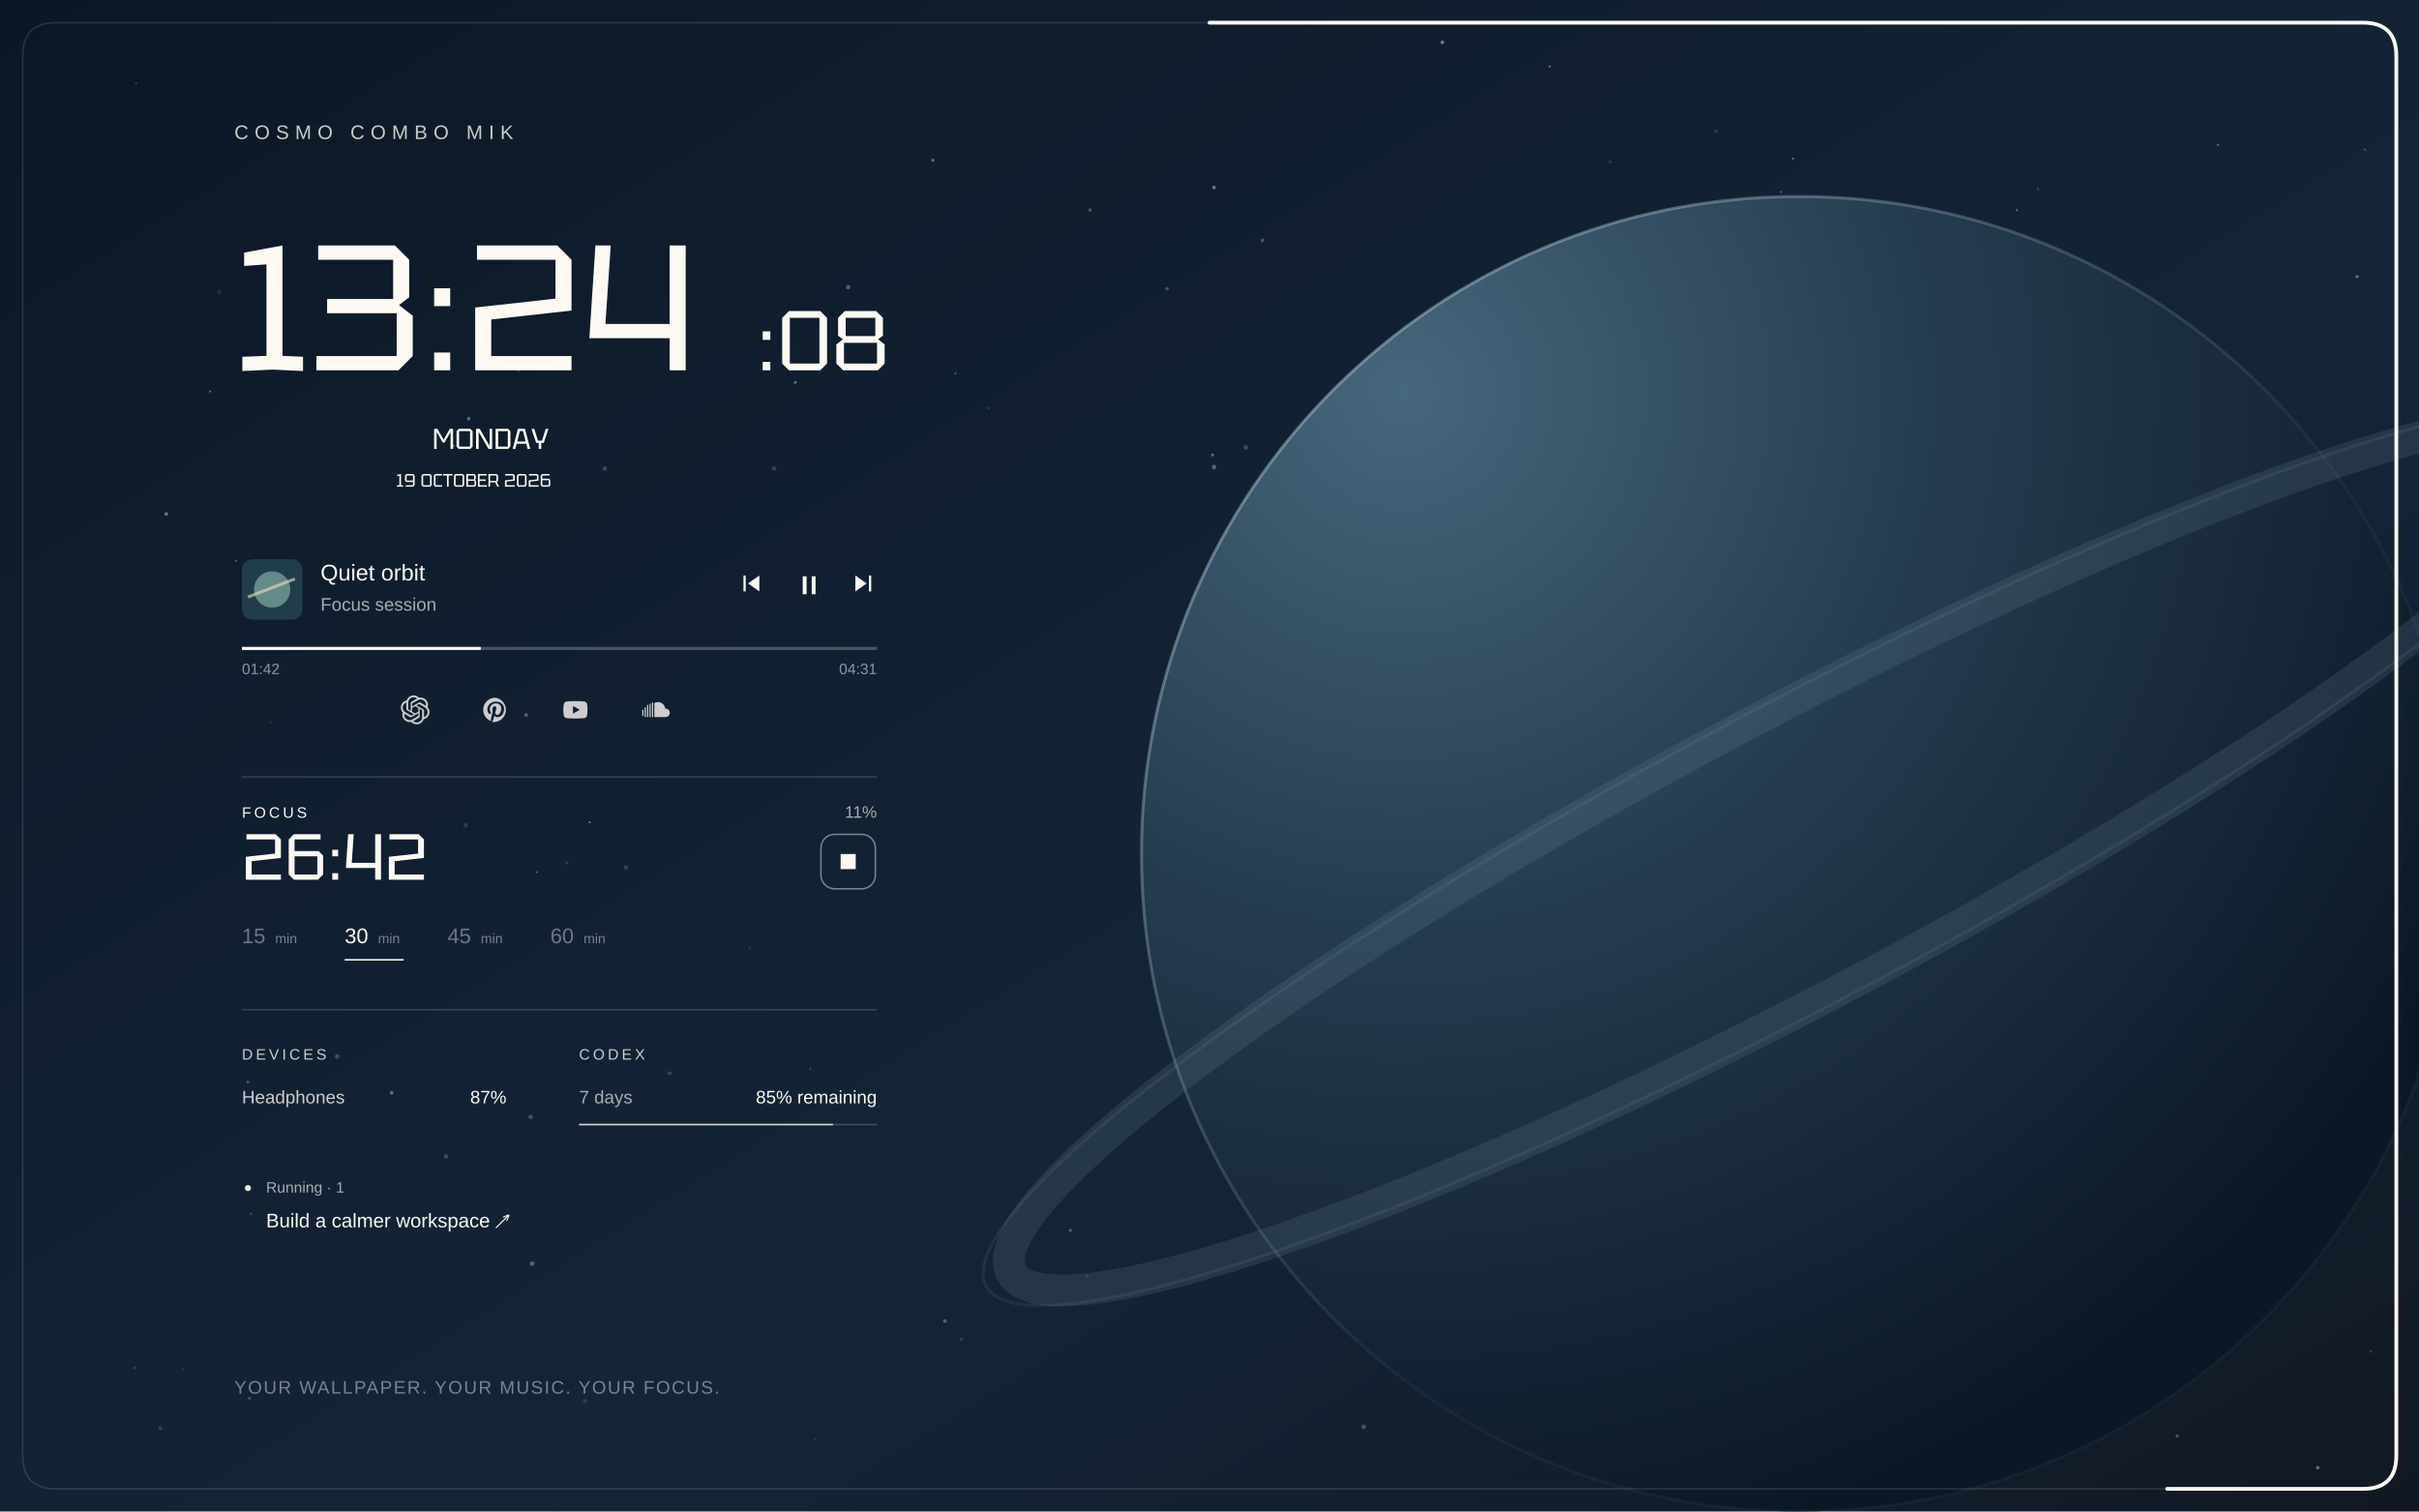
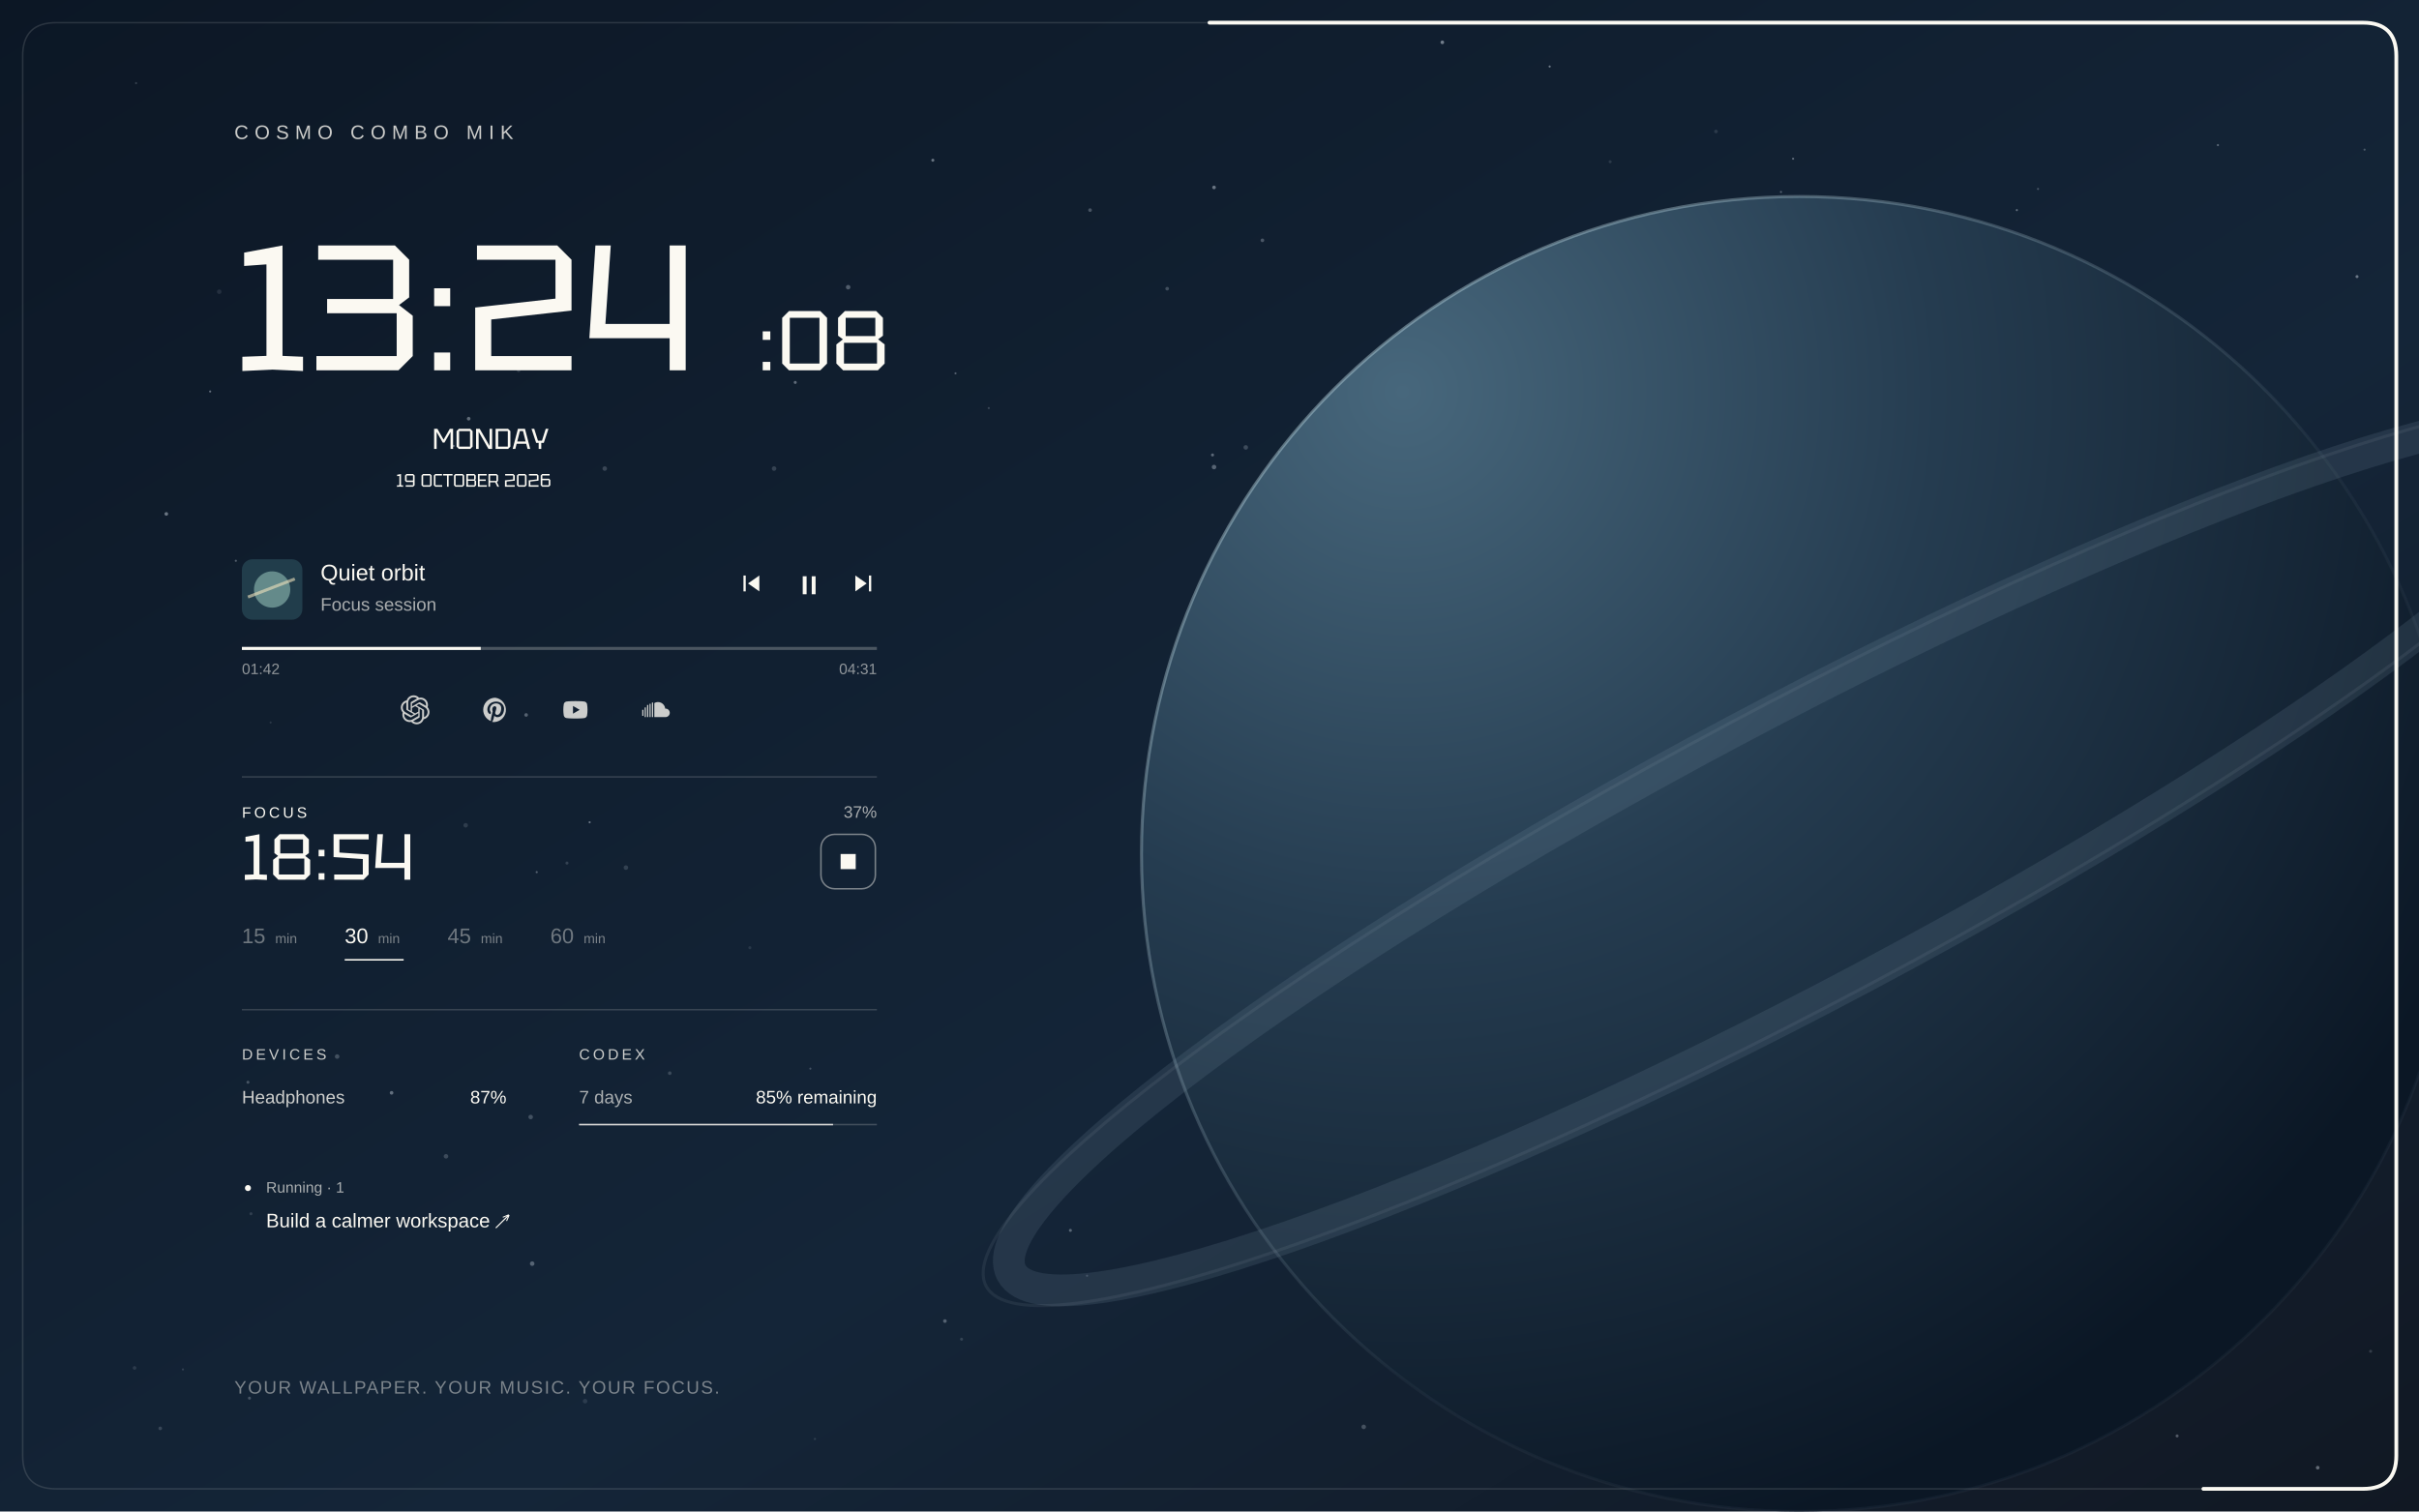
<svg xmlns="http://www.w3.org/2000/svg" width="1600" height="1000" viewBox="0 0 1600 1000" role="img" aria-labelledby="title desc">
  <defs>
    <linearGradient id="space" x2="1" y2="1">
      <stop stop-color="#0c1725" />
      <stop offset=".6" stop-color="#142538" />
      <stop offset="1" stop-color="#111823" />
    </linearGradient>
    <radialGradient id="planet" cx=".2" cy=".15" r=".9">
      <stop stop-color="#47677c" />
      <stop offset=".45" stop-color="#253c50" />
      <stop offset="1" stop-color="#0b1725" />
    </radialGradient>
    <linearGradient id="rim" x2="1" y2="1">
      <stop stop-color="#b9d6de" stop-opacity=".6" />
      <stop offset=".55" stop-color="#a9c2cf" stop-opacity=".05" />
      <stop offset="1" stop-color="#394c67" stop-opacity=".1" />
    </linearGradient>
  </defs>
  <rect width="1600" height="1000" fill="url(#space)" />
  <circle cx="1334" cy="139" r="0.7" fill="#edf5ff" opacity="0.36" />
  <circle cx="526" cy="253" r="1" fill="#edf5ff" opacity="0.36" />
  <circle cx="1410" cy="783" r="0.7" fill="#edf5ff" opacity="0.31" />
  <circle cx="90" cy="55" r="0.7" fill="#edf5ff" opacity="0.18" />
  <circle cx="1059" cy="641" r="0.7" fill="#edf5ff" opacity="0.30" />
  <circle cx="1491" cy="690" r="1.5" fill="#edf5ff" opacity="0.18" />
  <circle cx="1231" cy="309" r="0.7" fill="#edf5ff" opacity="0.37" />
  <circle cx="351" cy="739" r="1.5" fill="#edf5ff" opacity="0.22" />
  <circle cx="343" cy="245" r="1.2" fill="#edf5ff" opacity="0.14" />
  <circle cx="803" cy="124" r="1.2" fill="#edf5ff" opacity="0.40" />
  <circle cx="1261" cy="295" r="0.7" fill="#edf5ff" opacity="0.36" />
  <circle cx="1123" cy="152" r="1.5" fill="#edf5ff" opacity="0.13" />
  <circle cx="625" cy="874" r="1.2" fill="#edf5ff" opacity="0.30" />
  <circle cx="1467" cy="96" r="0.7" fill="#edf5ff" opacity="0.33" />
  <circle cx="617" cy="106" r="1" fill="#edf5ff" opacity="0.40" />
  <circle cx="803" cy="309" r="1.5" fill="#edf5ff" opacity="0.32" />
  <circle cx="772" cy="191" r="1.2" fill="#edf5ff" opacity="0.22" />
  <circle cx="1397" cy="298" r="0.7" fill="#edf5ff" opacity="0.31" />
  <circle cx="375" cy="571" r="1" fill="#edf5ff" opacity="0.16" />
  <circle cx="802" cy="301" r="1" fill="#edf5ff" opacity="0.34" />
  <circle cx="139" cy="259" r="0.7" fill="#edf5ff" opacity="0.38" />
  <circle cx="846" cy="299" r="0.7" fill="#edf5ff" opacity="0.17" />
  <circle cx="1186" cy="922" r="1.2" fill="#edf5ff" opacity="0.17" />
  <circle cx="1047" cy="430" r="1.5" fill="#edf5ff" opacity="0.15" />
  <circle cx="310" cy="277" r="1.2" fill="#edf5ff" opacity="0.36" />
  <circle cx="902" cy="944" r="1.5" fill="#edf5ff" opacity="0.23" />
  <circle cx="308" cy="546" r="1.5" fill="#edf5ff" opacity="0.13" />
  <circle cx="121" cy="906" r="0.7" fill="#edf5ff" opacity="0.15" />
  <circle cx="352" cy="836" r="1.5" fill="#edf5ff" opacity="0.31" />
  <circle cx="813" cy="415" r="1.5" fill="#edf5ff" opacity="0.29" />
  <circle cx="1158" cy="906" r="0.7" fill="#edf5ff" opacity="0.34" />
  <circle cx="259" cy="723" r="1.2" fill="#edf5ff" opacity="0.37" />
  <circle cx="721" cy="139" r="1.2" fill="#edf5ff" opacity="0.25" />
  <circle cx="954" cy="28" r="1.2" fill="#edf5ff" opacity="0.44" />
  <circle cx="390" cy="544" r="0.7" fill="#edf5ff" opacity="0.40" />
  <circle cx="636" cy="886" r="1" fill="#edf5ff" opacity="0.15" />
  <circle cx="355" cy="577" r="0.7" fill="#edf5ff" opacity="0.31" />
  <circle cx="1025" cy="44" r="0.7" fill="#edf5ff" opacity="0.43" />
  <circle cx="654" cy="270" r="0.7" fill="#edf5ff" opacity="0.18" />
  <circle cx="1186" cy="105" r="0.7" fill="#edf5ff" opacity="0.36" />
  <circle cx="166" cy="803" r="1" fill="#edf5ff" opacity="0.14" />
  <circle cx="998" cy="587" r="1" fill="#edf5ff" opacity="0.19" />
  <circle cx="1267" cy="458" r="1" fill="#edf5ff" opacity="0.43" />
  <circle cx="1571" cy="772" r="1" fill="#edf5ff" opacity="0.35" />
  <circle cx="842" cy="712" r="1.2" fill="#edf5ff" opacity="0.25" />
  <circle cx="1084" cy="487" r="0.7" fill="#edf5ff" opacity="0.19" />
  <circle cx="156" cy="371" r="0.7" fill="#edf5ff" opacity="0.31" />
  <circle cx="496" cy="627" r="1" fill="#edf5ff" opacity="0.10" />
  <circle cx="1474" cy="671" r="0.7" fill="#edf5ff" opacity="0.18" />
  <circle cx="89" cy="905" r="1.2" fill="#edf5ff" opacity="0.12" />
  <circle cx="512" cy="310" r="1.5" fill="#edf5ff" opacity="0.17" />
  <circle cx="295" cy="765" r="1.5" fill="#edf5ff" opacity="0.19" />
  <circle cx="993" cy="851" r="1.5" fill="#edf5ff" opacity="0.17" />
  <circle cx="223" cy="699" r="1.5" fill="#edf5ff" opacity="0.22" />
  <circle cx="866" cy="503" r="0.7" fill="#edf5ff" opacity="0.34" />
  <circle cx="1348" cy="125" r="0.7" fill="#edf5ff" opacity="0.24" />
  <circle cx="719" cy="844" r="0.7" fill="#edf5ff" opacity="0.19" />
  <circle cx="414" cy="574" r="1.5" fill="#edf5ff" opacity="0.15" />
  <circle cx="400" cy="310" r="1.5" fill="#edf5ff" opacity="0.19" />
  <circle cx="179" cy="478" r="0.7" fill="#edf5ff" opacity="0.12" />
  <circle cx="1132" cy="881" r="0.7" fill="#edf5ff" opacity="0.44" />
  <circle cx="1568" cy="894" r="1" fill="#edf5ff" opacity="0.16" />
  <circle cx="1019" cy="517" r="1" fill="#edf5ff" opacity="0.40" />
  <circle cx="145" cy="193" r="1.5" fill="#edf5ff" opacity="0.10" />
  <circle cx="824" cy="296" r="1.5" fill="#edf5ff" opacity="0.20" />
  <circle cx="1451" cy="773" r="1.5" fill="#edf5ff" opacity="0.15" />
  <circle cx="632" cy="247" r="0.7" fill="#edf5ff" opacity="0.30" />
  <circle cx="1135" cy="87" r="1.2" fill="#edf5ff" opacity="0.12" />
  <circle cx="1221" cy="513" r="1" fill="#edf5ff" opacity="0.12" />
  <circle cx="1065" cy="107" r="1" fill="#edf5ff" opacity="0.12" />
  <circle cx="164" cy="716" r="1" fill="#edf5ff" opacity="0.24" />
  <circle cx="1191" cy="277" r="0.7" fill="#edf5ff" opacity="0.32" />
  <circle cx="883" cy="698" r="1.2" fill="#edf5ff" opacity="0.43" />
  <circle cx="443" cy="710" r="1.2" fill="#edf5ff" opacity="0.18" />
  <circle cx="835" cy="159" r="1.2" fill="#edf5ff" opacity="0.26" />
  <circle cx="1564" cy="99" r="0.7" fill="#edf5ff" opacity="0.26" />
  <circle cx="1178" cy="127" r="0.7" fill="#edf5ff" opacity="0.29" />
  <circle cx="1061" cy="296" r="1" fill="#edf5ff" opacity="0.43" />
  <circle cx="165" cy="925" r="1" fill="#edf5ff" opacity="0.23" />
  <circle cx="348" cy="473" r="1.2" fill="#edf5ff" opacity="0.31" />
  <circle cx="1364" cy="566" r="0.7" fill="#edf5ff" opacity="0.33" />
  <circle cx="1160" cy="331" r="0.7" fill="#edf5ff" opacity="0.43" />
  <circle cx="300" cy="295" r="0.7" fill="#edf5ff" opacity="0.41" />
  <circle cx="1545" cy="591" r="1" fill="#edf5ff" opacity="0.20" />
  <circle cx="1263" cy="240" r="1.2" fill="#edf5ff" opacity="0.17" />
  <circle cx="1323" cy="898" r="1.2" fill="#edf5ff" opacity="0.28" />
  <circle cx="539" cy="952" r="0.7" fill="#edf5ff" opacity="0.13" />
  <circle cx="892" cy="874" r="1.2" fill="#edf5ff" opacity="0.12" />
  <circle cx="708" cy="814" r="1" fill="#edf5ff" opacity="0.32" />
  <circle cx="561" cy="190" r="1.5" fill="#edf5ff" opacity="0.29" />
  <circle cx="900" cy="599" r="0.7" fill="#edf5ff" opacity="0.14" />
  <circle cx="1440" cy="950" r="1" fill="#edf5ff" opacity="0.29" />
  <circle cx="781" cy="621" r="1" fill="#edf5ff" opacity="0.25" />
  <circle cx="110" cy="340" r="1.2" fill="#edf5ff" opacity="0.41" />
  <circle cx="106" cy="945" r="1.2" fill="#edf5ff" opacity="0.17" />
  <circle cx="536" cy="707" r="0.7" fill="#edf5ff" opacity="0.22" />
  <circle cx="1171" cy="930" r="1.5" fill="#edf5ff" opacity="0.44" />
  <circle cx="1559" cy="183" r="1" fill="#edf5ff" opacity="0.40" />
  <circle cx="387" cy="927" r="1.5" fill="#edf5ff" opacity="0.11" />
  <circle cx="1533" cy="971" r="1.2" fill="#edf5ff" opacity="0.37" />
  <circle cx="1190" cy="565" r="435" fill="url(#planet)" stroke="url(#rim)" stroke-width="2" />
  <ellipse cx="1190" cy="565" rx="590" ry="92" transform="rotate(-28 1190 565)" fill="none" stroke="#8197ad" stroke-opacity=".16" stroke-width="21" />
  <ellipse cx="1190" cy="565" rx="609" ry="98" transform="rotate(-28 1190 565)" fill="none" stroke="#b5c4ce" stroke-opacity=".09" stroke-width="2" />
  <path d="M800 15H1563Q1585 15 1585 37V963Q1585 985 1563 985H37Q15 985 15 963V37Q15 15 37 15H800" fill="none" stroke="#fbf9f2" stroke-opacity=".13" stroke-width="1" />
-   <path d="M800 15H1563Q1585 15 1585 37V963Q1585 985 1563 985H37Q15 985 15 963V37Q15 15 37 15H800" fill="none" stroke="#fbf9f2" stroke-width="2.5" stroke-linecap="round" stroke-dasharray="1890 6000" />
+   <path d="M800 15H1563Q1585 15 1585 37V963Q1585 985 1563 985H37Q15 985 15 963V37Q15 15 37 15H800" fill="none" stroke="#fbf9f2" stroke-width="2.5" stroke-linecap="round" stroke-dasharray="1866 6000" />
  <g font-family="Arial,Helvetica,sans-serif" fill="#fbf9f2">
    <text x="155" y="92" font-size="13" letter-spacing="4" opacity=".8">COSMO COMBO MIK</text>
    <path fill="#fbf9f2" d="M160.31 245.47L160.31 236.03L176.24 235.44L176.24 174.91L161.49 175.97L161.49 167.12L186.86 162.40L186.86 235.44L200.43 236.03L200.43 245.47L180.37 244.53ZM263.56 245.00L209.28 245.00L209.28 235.56L262.38 235.56L262.38 207.24L216.36 207.24L216.36 197.80L260.02 197.80L260.02 171.84L210.46 171.84L210.46 162.40L261.20 162.40L270.64 171.84L270.64 196.74L263.91 201.81L273.00 208.89L273.00 235.56ZM287.16 245.00L287.16 233.20L297.78 233.20L297.78 245.00ZM287.16 202.52L287.16 190.72L297.78 190.72L297.78 202.52ZM378.02 235.56L378.02 245.00L314.30 245.00L314.30 203.46L367.40 197.56L367.40 171.84L315.48 171.84L315.48 162.40L368.58 162.40L378.02 171.84L378.02 205.47L324.92 211.37L324.92 235.56ZM389.82 223.76L393.83 162.40L403.98 162.40L400.44 214.32L442.92 214.32L442.92 162.40L453.54 162.40L453.54 245.00L442.92 245.00L442.92 223.76Z" />
    <path fill="#fbf9f2" d="M504.48 245.00L504.48 239.40L509.52 239.40L509.52 245.00ZM504.48 224.84L504.48 219.24L509.52 219.24L509.52 224.84ZM517.36 240.52L517.36 210.28L521.84 205.80L542.56 205.80L547.04 210.28L547.04 240.52L542.56 245.00L521.84 245.00ZM522.40 210.28L522.40 240.52L542.00 240.52L542.00 210.28ZM559.36 222.32L578.96 222.32L578.96 210.28L559.36 210.28ZM558.24 240.52L580.08 240.52L580.08 226.80L558.24 226.80ZM557.68 245.00L553.20 240.52L553.20 227.86L557.51 224.50L554.32 222.10L554.32 210.28L558.80 205.80L579.52 205.80L584.00 210.28L584.00 222.10L580.81 224.50L585.12 227.86L585.12 240.52L580.64 245.00Z" />
    <path fill="#fbf9f2" d="M287.14 297.00L287.14 283.70L289.31 283.70L293.41 290.88L297.51 283.70L299.68 283.70L299.68 297.00L298.01 297.00L298.01 285.79L293.98 292.82L292.84 292.82L288.81 285.79L288.81 297.00ZM301.96 295.48L301.96 285.22L303.48 283.70L311.08 283.70L312.60 285.22L312.60 295.48L311.08 297.00L303.48 297.00ZM303.67 285.22L303.67 295.48L310.89 295.48L310.89 285.22ZM314.88 297.00L314.88 283.70L317.31 283.70L323.81 295.00L323.81 283.70L325.52 283.70L325.52 297.00L323.09 297.00L316.59 285.69L316.59 297.00ZM329.51 295.48L335.88 295.48L335.88 285.22L329.51 285.22ZM327.80 297.00L327.80 283.70L336.06 283.70L337.59 285.22L337.59 295.48L336.06 297.00ZM339.11 297.00L342.56 283.70L347.24 283.70L350.70 297.00L348.95 297.00L348.07 293.58L341.73 293.58L340.85 297.00ZM342.11 292.10L347.69 292.10L345.93 285.18L343.87 285.18ZM356.30 297.00L356.30 293.01L354.63 293.01L351.55 283.70L353.36 283.70L355.83 291.53L358.49 291.53L360.96 283.70L362.76 283.70L359.68 293.01L358.01 293.01L358.01 297.00Z" />
    <path fill="#fbf9f2" d="M262.54 322.05L262.54 321.09L264.16 321.03L264.16 314.87L262.66 314.98L262.66 314.08L265.24 313.60L265.24 321.03L266.62 321.09L266.62 322.05L264.58 321.95ZM273.28 313.60L274.24 314.56L274.24 321.04L273.28 322.00L268.36 322.00L268.36 321.04L273.16 321.04L273.16 318.88L268.72 318.88L267.88 318.04L267.88 314.56L268.84 313.60ZM273.16 314.56L268.96 314.56L268.96 317.92L273.16 317.92ZM278.80 321.04L278.80 314.56L279.76 313.60L284.56 313.60L285.52 314.56L285.52 321.04L284.56 322.00L279.76 322.00ZM279.88 314.56L279.88 321.04L284.44 321.04L284.44 314.56ZM286.96 321.04L286.96 314.56L287.92 313.60L292.36 313.60L292.36 314.58L288.04 314.58L288.04 321.02L292.48 321.02L292.48 322.00L287.92 322.00ZM295.66 322.00L295.66 314.56L293.08 314.56L293.08 313.60L299.32 313.60L299.32 314.56L296.74 314.56L296.74 322.00ZM300.28 321.04L300.28 314.56L301.24 313.60L306.04 313.60L307.00 314.56L307.00 321.04L306.04 322.00L301.24 322.00ZM301.36 314.56L301.36 321.04L305.92 321.04L305.92 314.56ZM309.52 317.14L313.60 317.14L313.60 314.56L309.52 314.56ZM309.52 321.04L313.84 321.04L313.84 318.10L309.52 318.10ZM314.68 314.56L314.68 316.97L314.12 317.49L314.92 318.21L314.92 321.04L313.96 322.00L308.44 322.00L308.44 313.60L313.72 313.60ZM316.12 322.00L316.12 313.60L321.88 313.60L321.88 314.56L317.20 314.56L317.20 317.20L321.28 317.20L321.28 318.16L317.20 318.16L317.20 321.04L322.00 321.04L322.00 322.00ZM324.16 318.16L328.36 318.16L328.36 314.56L324.16 314.56ZM329.44 314.56L329.44 318.16L328.64 318.96L330.10 322.00L328.94 322.00L327.58 319.12L324.16 319.12L324.16 322.00L323.08 322.00L323.08 313.60L328.48 313.60ZM340.48 321.04L340.48 322.00L334.00 322.00L334.00 317.78L339.40 317.18L339.40 314.56L334.12 314.56L334.12 313.60L339.52 313.60L340.48 314.56L340.48 317.98L335.08 318.58L335.08 321.04ZM341.92 321.04L341.92 314.56L342.88 313.60L347.32 313.60L348.28 314.56L348.28 321.04L347.32 322.00L342.88 322.00ZM343.00 314.56L343.00 321.04L347.20 321.04L347.20 314.56ZM356.20 321.04L356.20 322.00L349.72 322.00L349.72 317.78L355.12 317.18L355.12 314.56L349.84 314.56L349.84 313.60L355.24 313.60L356.20 314.56L356.20 317.98L350.80 318.58L350.80 321.04ZM358.60 322.00L357.64 321.04L357.64 314.56L358.60 313.60L363.52 313.60L363.52 314.56L358.72 314.56L358.72 316.72L363.16 316.72L364.00 317.56L364.00 321.04L363.04 322.00ZM358.72 321.04L362.92 321.04L362.92 317.68L358.72 317.68Z" />
-     <path fill="#fbf9f2" d="M185.80 578.56L185.80 582.00L162.58 582.00L162.58 566.86L181.93 564.71L181.93 555.34L163.01 555.34L163.01 551.90L182.36 551.90L185.80 555.34L185.80 567.60L166.45 569.75L166.45 578.56ZM194.40 582.00L190.96 578.56L190.96 555.34L194.40 551.90L212.03 551.90L212.03 555.34L194.83 555.34L194.83 563.08L210.74 563.08L213.75 566.09L213.75 578.56L210.31 582.00ZM194.83 578.56L209.88 578.56L209.88 566.52L194.83 566.52ZM219.77 582.00L219.77 577.70L223.64 577.70L223.64 582.00ZM219.77 566.52L219.77 562.22L223.64 562.22L223.64 566.52ZM228.80 574.26L230.26 551.90L233.96 551.90L232.67 570.82L248.15 570.82L248.15 551.90L252.02 551.90L252.02 582.00L248.15 582.00L248.15 574.26ZM280.40 578.56L280.40 582.00L257.18 582.00L257.18 566.86L276.53 564.71L276.53 555.34L257.61 555.34L257.61 551.90L276.96 551.90L280.40 555.34L280.40 567.60L261.05 569.75L261.05 578.56Z" />
+     <path fill="#fbf9f2" d="M161.94 582.17L161.94 578.73L167.74 578.52L167.74 556.46L162.37 556.85L162.37 553.62L171.61 551.90L171.61 578.52L176.56 578.73L176.56 582.17L169.25 581.83ZM185.37 564.59L200.42 564.59L200.42 555.34L185.37 555.34ZM184.51 578.56L201.28 578.56L201.28 568.02L184.51 568.02ZM184.08 582.00L180.64 578.56L180.64 568.84L183.95 566.26L181.50 564.41L181.50 555.34L184.94 551.90L200.85 551.90L204.29 555.34L204.29 564.41L201.84 566.26L205.15 568.84L205.15 578.56L201.71 582.00ZM210.74 582.00L210.74 577.70L214.61 577.70L214.61 582.00ZM210.74 566.52L210.74 562.22L214.61 562.22L214.61 566.52ZM243.85 555.34L224.50 555.34L224.50 564.03L243.85 565.32L243.85 578.56L240.41 582.00L221.06 582.00L221.06 578.56L239.98 578.56L239.98 568.33L220.63 567.04L220.63 551.90L243.85 551.90ZM248.15 574.26L249.61 551.90L253.31 551.90L252.02 570.82L267.50 570.82L267.50 551.90L271.37 551.90L271.37 582.00L267.50 582.00L267.50 574.26Z" />
    <rect x="160" y="370" width="40" height="40" rx="7" fill="#213d4b" />
    <circle cx="180" cy="390" r="12" fill="#648a8a" />
    <path d="M164 395l31-12" stroke="#f0e3bd" stroke-opacity=".6" stroke-width="2" />
    <text x="212" y="384" font-size="15">Quiet orbit</text>
    <text x="212" y="404" font-size="12" opacity=".65">Focus session</text>
    <g fill="#fbf9f2" transform="translate(488 377) scale(.75)">
      <path d="M19 5v14L9 12z M5 5h2v14H5z" />
    </g>
    <g transform="translate(525 377) scale(.85)">
      <path d="M7 5h3v14H7z M14 5h3v14h-3z" />
    </g>
    <g transform="translate(562 377) scale(.75)">
      <path d="M5 5v14l10-7z M17 5h2v14h-2z" />
    </g>
    <path d="M160 429H580" stroke="#fbf9f2" stroke-opacity=".25" stroke-width="2" />
    <path d="M160 429H318" stroke="#fbf9f2" stroke-width="2" />
    <text x="160" y="446" font-size="10" opacity=".55">01:42</text>
    <text x="580" y="446" text-anchor="end" font-size="10" opacity=".55">04:31</text>
    <g transform="translate(265 460) scale(.8)" fill="#fbf9f2" opacity=".8">
      <path fill-rule="evenodd" d="M22.282 9.821a5.985 5.985 0 0 0-.516-4.911 6.046 6.046 0 0 0-6.51-2.9A6.065 6.065 0 0 0 4.981 4.182a5.985 5.985 0 0 0-3.998 2.9 6.046 6.046 0 0 0 .743 7.097 5.98 5.98 0 0 0 .511 4.911 6.051 6.051 0 0 0 6.515 2.9A5.985 5.985 0 0 0 13.26 24a6.056 6.056 0 0 0 5.772-4.206 5.989 5.989 0 0 0 3.998-2.9 6.056 6.056 0 0 0-.748-7.073zm-9.022 12.608a4.476 4.476 0 0 1-2.876-1.041l.142-.08 4.778-2.758a.795.795 0 0 0 .393-.681v-6.737l2.02 1.169a.071.071 0 0 1 .038.052v5.583a4.504 4.504 0 0 1-4.495 4.494zm-9.661-4.125a4.471 4.471 0 0 1-.535-3.014l.142.085 4.783 2.758a.771.771 0 0 0 .781 0l5.843-3.369v2.332a.08.08 0 0 1-.033.061L9.74 19.95a4.499 4.499 0 0 1-6.141-1.646zM2.341 7.896a4.485 4.485 0 0 1 2.365-1.973V11.6a.766.766 0 0 0 .388.676l5.814 3.354-2.02 1.169a.076.076 0 0 1-.071 0l-4.83-2.787A4.504 4.504 0 0 1 2.341 7.872zm16.596 3.856L13.104 8.364 15.119 7.2a.076.076 0 0 1 .071 0l4.83 2.791a4.494 4.494 0 0 1-.676 8.104v-5.677a.79.79 0 0 0-.407-.667zm2.011-3.023l-.142-.085-4.774-2.782a.776.776 0 0 0-.785 0L9.409 9.23V6.897a.066.066 0 0 1 .028-.061l4.83-2.787a4.499 4.499 0 0 1 6.68 4.66zM8.306 12.863l-2.02-1.164a.08.08 0 0 1-.038-.057V6.074a4.499 4.499 0 0 1 7.376-3.454l-.142.081L8.704 5.459a.795.795 0 0 0-.393.681zm1.098-2.365l2.602-1.5 2.607 1.5v2.999l-2.597 1.5-2.607-1.5Z" />
    </g>
    <g transform="translate(318 460) scale(.8)" fill="#fbf9f2" opacity=".8">
      <path fill-rule="evenodd" d="M12 2a10 10 0 0 0-3.64 19.31c-.03-.8 0-1.77.2-2.63l1.28-5.41s-.32-.65-.32-1.61c0-1.51.88-2.64 1.97-2.64.93 0 1.38.7 1.38 1.54 0 .94-.6 2.34-.9 3.64-.26 1.09.55 1.98 1.63 1.98 1.96 0 3.29-2.52 3.29-5.51 0-2.27-1.53-3.97-4.32-3.97-3.15 0-5.11 2.35-5.11 4.97 0 .9.27 1.54.7 2.03.2.24.23.34.16.62l-.23.91c-.07.29-.3.4-.55.3-1.44-.59-2.11-2.16-2.11-3.92 0-2.92 2.46-6.42 7.34-6.42 3.92 0 6.5 2.84 6.5 5.88 0 4.02-2.24 7.03-5.54 7.03-1.11 0-2.15-.6-2.51-1.28l-.69 2.73c-.25.9-.73 1.81-1.17 2.51A10 10 0 1 0 12 2z" />
    </g>
    <g transform="translate(371 460) scale(.8)" fill="#fbf9f2" opacity=".8">
      <path fill-rule="evenodd" d="M21.6 7.2a2.8 2.8 0 0 0-2-2C17.9 4.8 12 4.8 12 4.8s-5.9 0-7.6.4a2.8 2.8 0 0 0-2 2A29 29 0 0 0 2 12a29 29 0 0 0 .4 4.8 2.8 2.8 0 0 0 2 2c1.7.4 7.6.4 7.6.4s5.9 0 7.6-.4a2.8 2.8 0 0 0 2-2A29 29 0 0 0 22 12a29 29 0 0 0-.4-4.8z M10 15.2V8.8l5.5 3.2z" />
    </g>
    <g transform="translate(424 460) scale(.8)" fill="#fbf9f2" opacity=".8">
      <path fill-rule="evenodd" d="M1 12h1v5H1z M3 10h1v8H3z M5 8h1v10H5z M7 7h1v11H7z M9 6h1v12H9z M11 6.4a6 6 0 0 1 9 4.6 3.5 3.5 0 1 1 .5 7H11z" />
    </g>
    <path d="M160 514H580" stroke="#fbf9f2" stroke-opacity=".16" />
    <text x="160" y="541" font-size="10" letter-spacing="2">FOCUS</text>
-     <text x="580" y="541" text-anchor="end" font-size="11" opacity=".65">11%</text>
+     <text x="580" y="541" text-anchor="end" font-size="11" opacity=".65">37%</text>
    <rect x="543" y="552" width="36" height="36" rx="9" fill="none" stroke="#fbf9f2" stroke-opacity=".45" />
    <rect x="556" y="565" width="10" height="10" fill="#fbf9f2" />
    <g font-size="14">
      <text x="160" y="624" opacity=".4">15</text>
      <text x="228" y="624">30</text>
      <text x="296" y="624" opacity=".4">45</text>
      <text x="364" y="624" opacity=".4">60</text>
    </g>
    <g font-size="9" opacity=".45">
      <text x="182" y="624">min</text>
      <text x="250" y="624">min</text>
      <text x="318" y="624">min</text>
      <text x="386" y="624">min</text>
    </g>
    <path d="M228 635H267" stroke="#fbf9f2" />
    <path d="M160 668H580" stroke="#fbf9f2" stroke-opacity=".16" />
    <g font-size="10" letter-spacing="2" opacity=".8">
      <text x="160" y="701">DEVICES</text>
      <text x="383" y="701">CODEX</text>
    </g>
    <g font-size="12">
      <text x="160" y="730" opacity=".8">Headphones</text>
      <text x="335" y="730" text-anchor="end">87%</text>
      <text x="383" y="730" opacity=".65">7 days</text>
      <text x="580" y="730" text-anchor="end">85% remaining</text>
    </g>
    <path d="M383 744H580" stroke="#fbf9f2" stroke-opacity=".2" />
    <path d="M383 744H551" stroke="#fbf9f2" stroke-opacity=".8" />
    <circle cx="164" cy="786" r="2" />
    <text x="176" y="789" font-size="10" opacity=".65">Running · 1</text>
    <text x="176" y="812" font-size="13">Build a calmer workspace ↗</text>
    <text x="155" y="922" font-size="12" opacity=".45" letter-spacing="1">YOUR WALLPAPER. YOUR MUSIC. YOUR FOCUS.</text>
  </g>
</svg>
